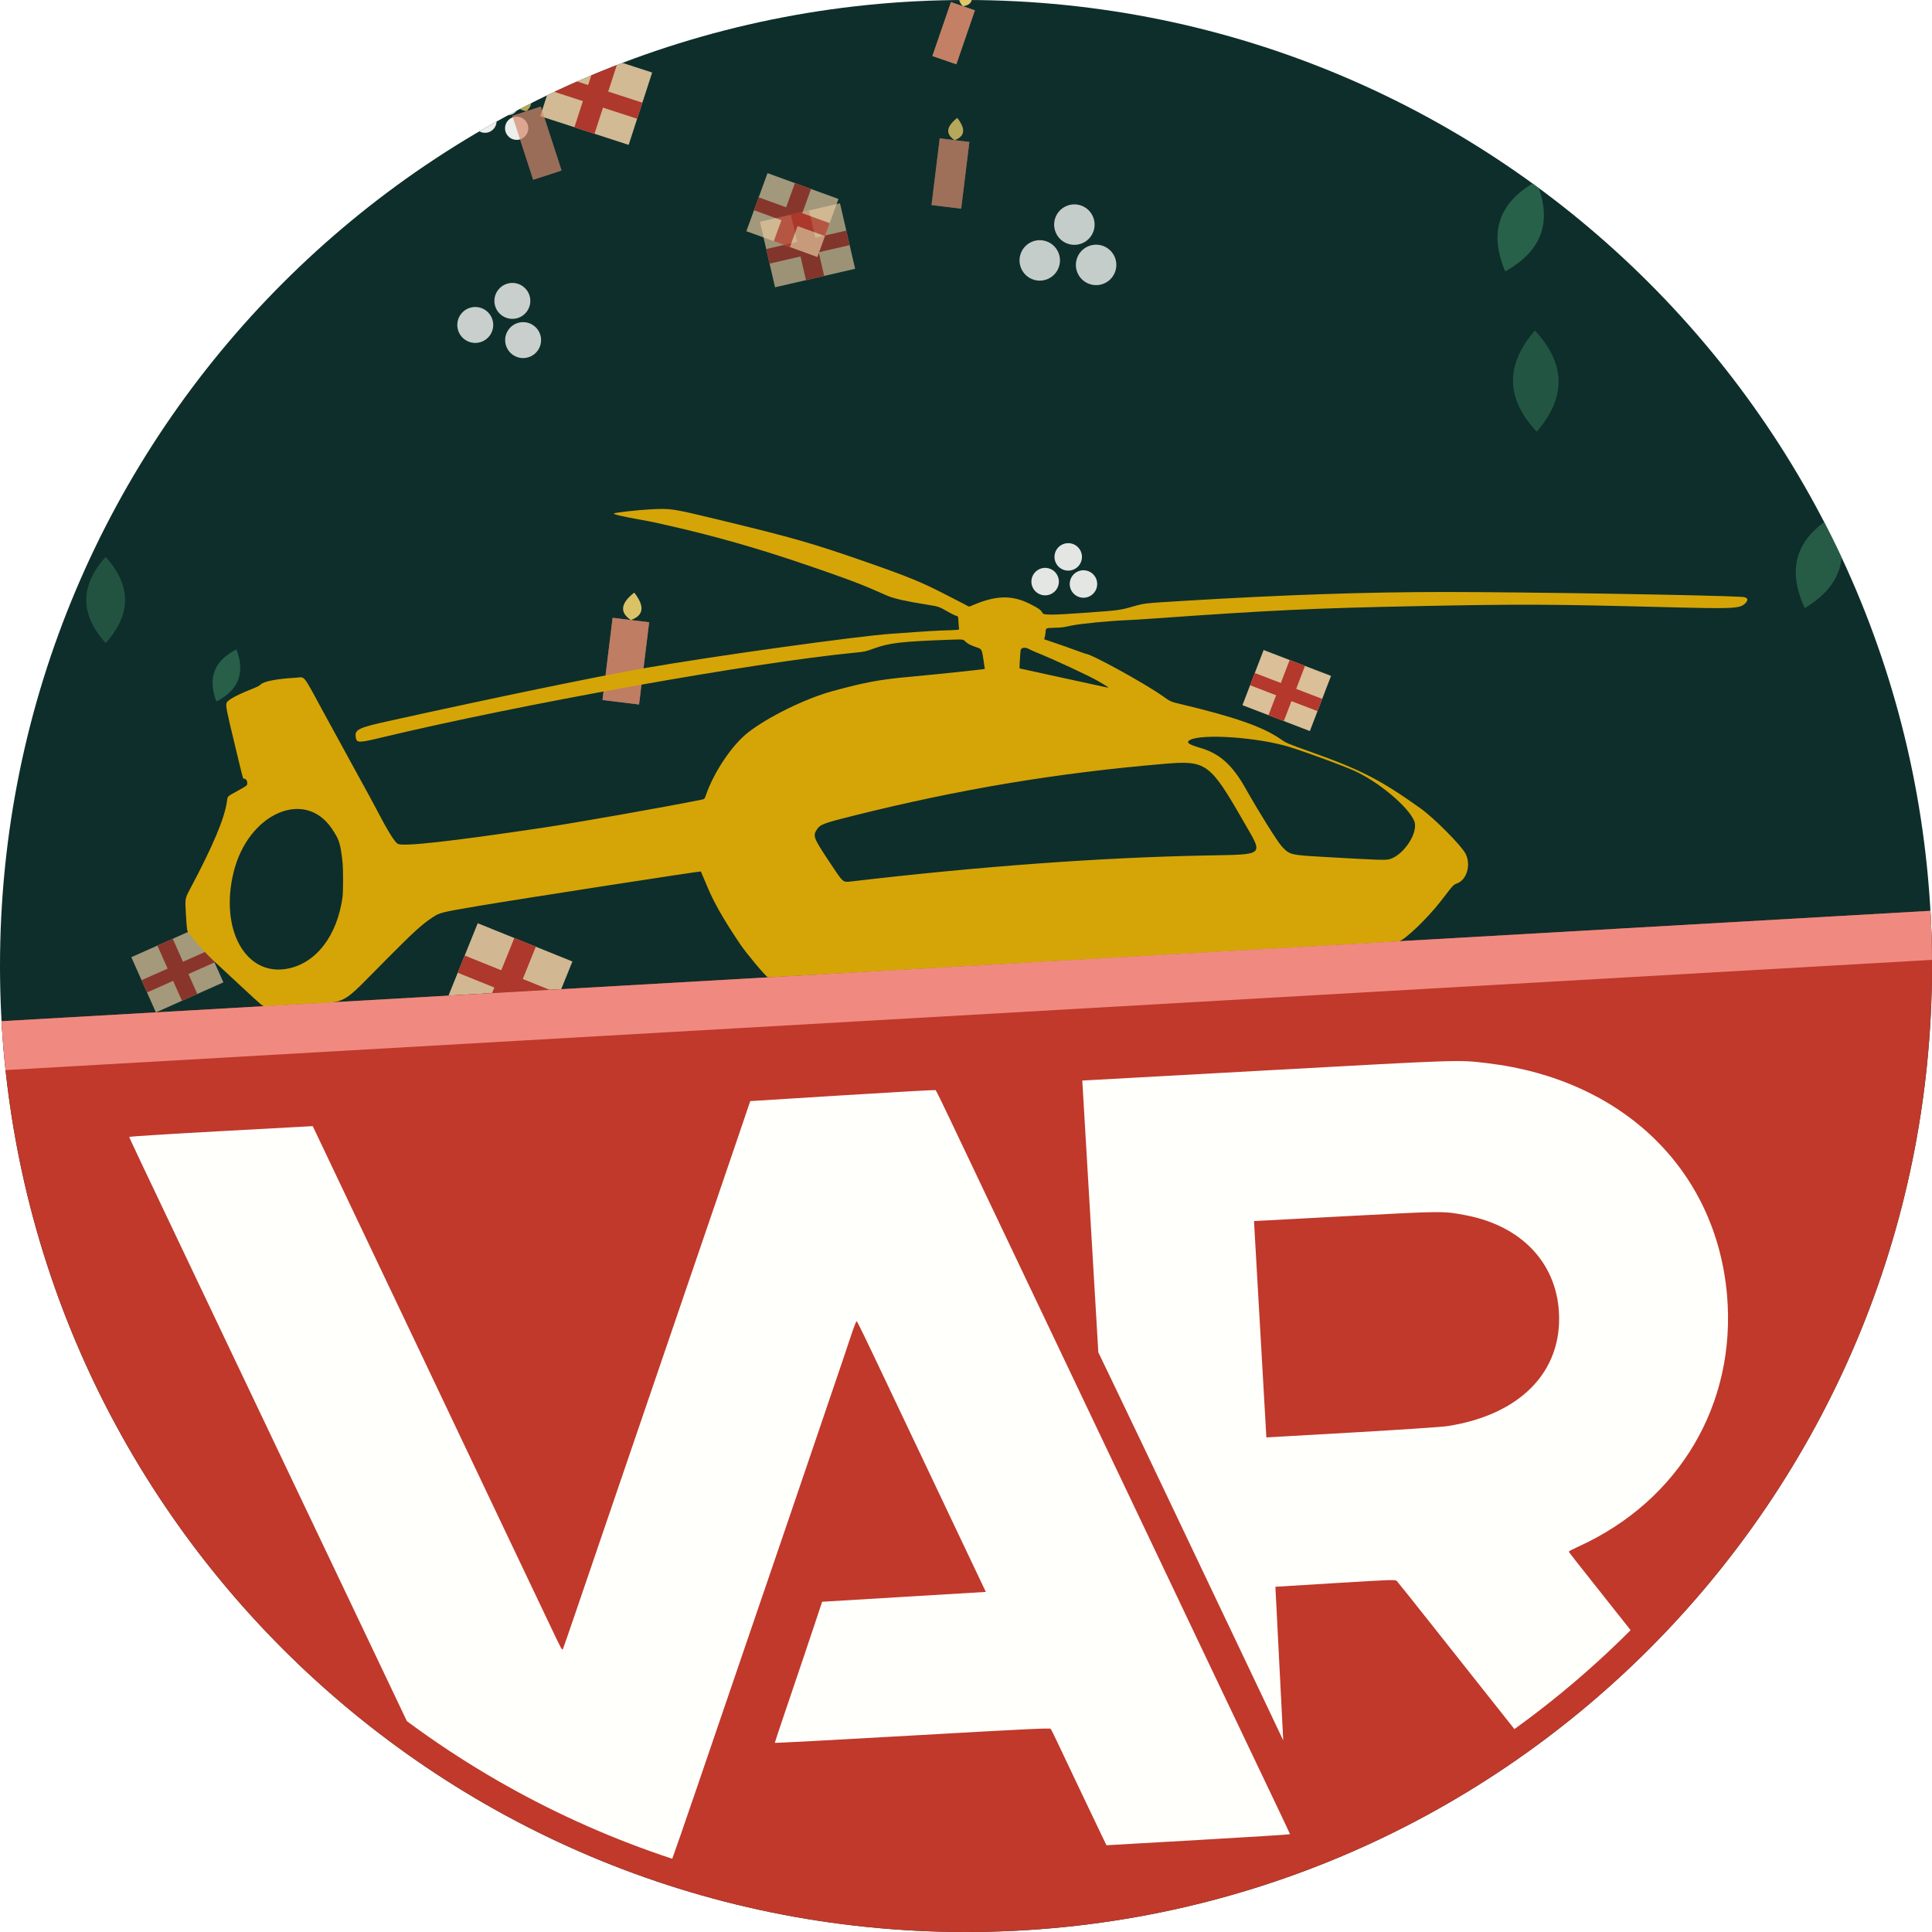
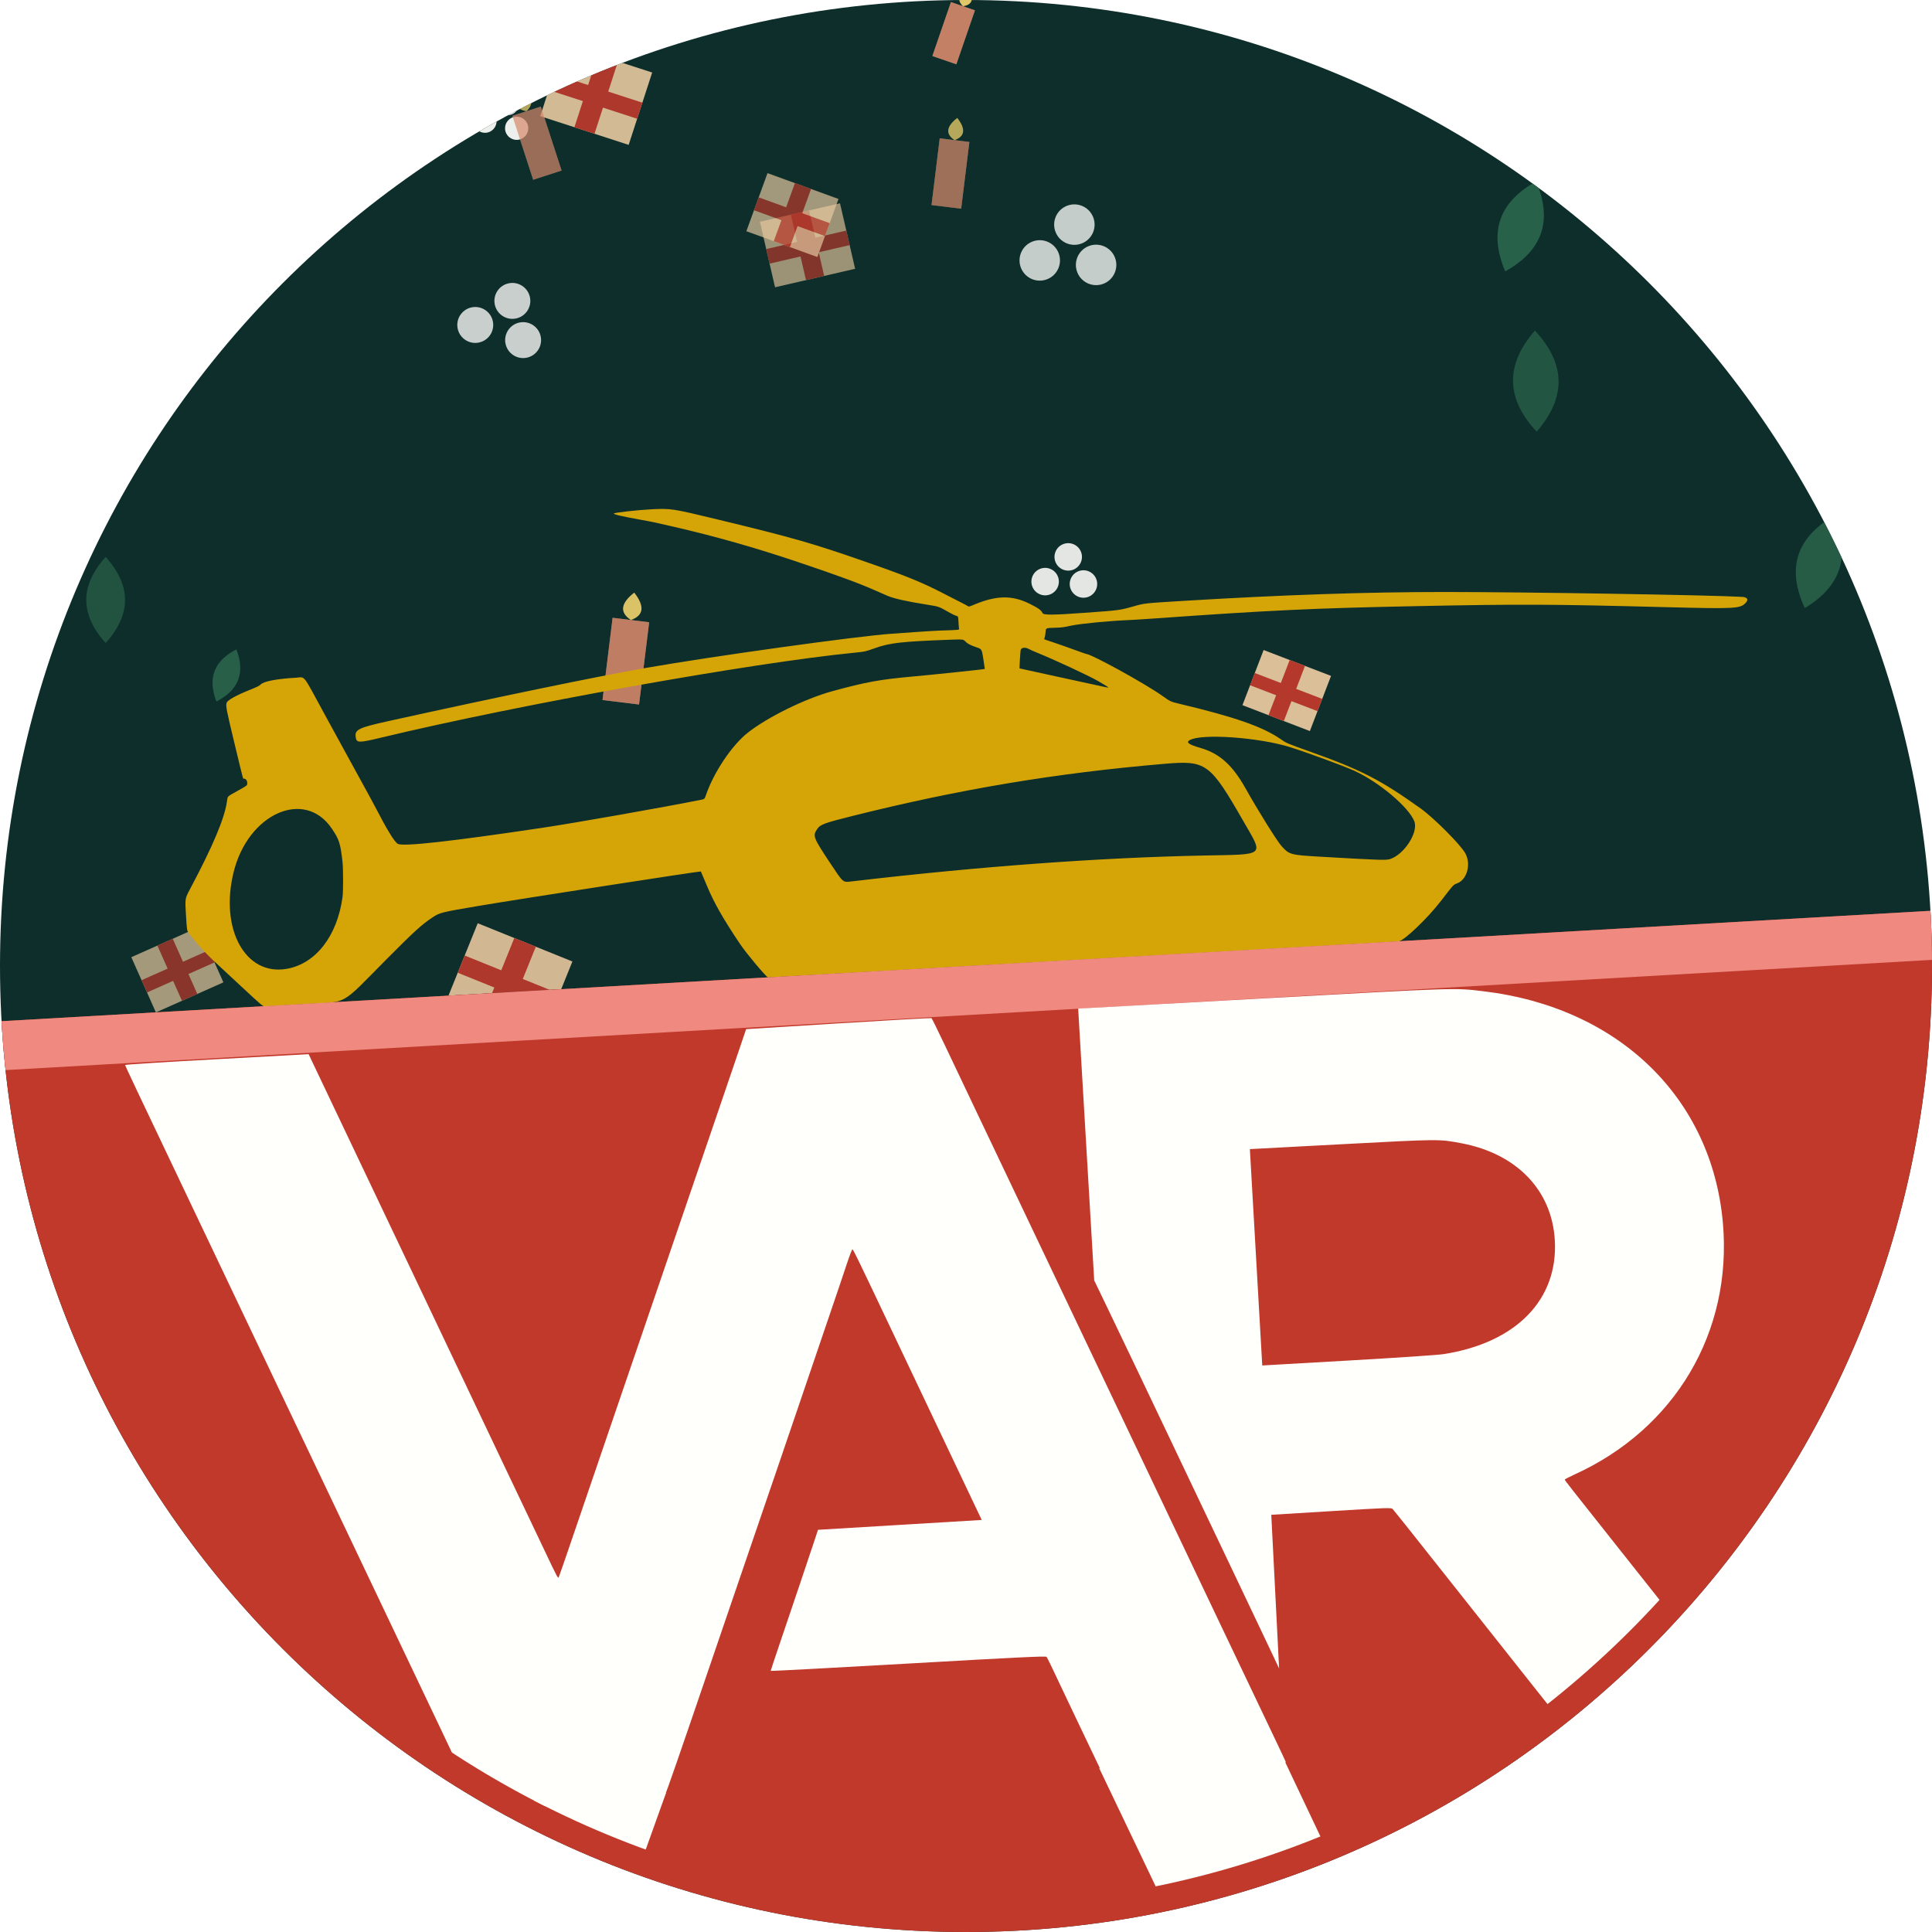
<svg xmlns="http://www.w3.org/2000/svg" viewBox="0 0 512 512" width="512" height="512">
  <defs>
    <clipPath id="e16">
      <circle cx="256" cy="256" r="256" />
    </clipPath>
  </defs>
  <g clip-path="url(#e16)">
    <circle cx="256" cy="256" r="256" fill="#0E2E2B" />
    <defs>
      <clipPath id="o17">
        <rect x="-512" y="-512" width="1536" height="768" transform="rotate(-3.275 256 256)" />
      </clipPath>
    </defs>
    <g clip-path="url(#o17)">
      <g transform="translate(110,11) scale(0.96) rotate(-17)" opacity="0.58">
        <path d="M0,-10 q9,10 0,20 q-9,-10 0,-20" fill="#2E6B4F" />
      </g>
      <g transform="translate(283,66) scale(1.34) rotate(-22)" opacity="0.76">
        <circle cx="-6" cy="0" r="4" fill="#FFFFFC" />
        <circle cx="3" cy="-4" r="4" fill="#FFFFFC" />
        <circle cx="4" cy="5" r="4" fill="#FFFFFC" />
      </g>
      <g transform="translate(133,31) scale(0.77) rotate(-14)" opacity="0.92">
        <circle cx="-6" cy="0" r="4" fill="#FFFFFC" />
        <circle cx="3" cy="-4" r="4" fill="#FFFFFC" />
        <circle cx="4" cy="5" r="4" fill="#FFFFFC" />
      </g>
      <g transform="translate(422,37) scale(0.90) rotate(6)" opacity="0.84">
        <circle cx="-6" cy="0" r="4" fill="#FFFFFC" />
        <circle cx="3" cy="-4" r="4" fill="#FFFFFC" />
        <circle cx="4" cy="5" r="4" fill="#FFFFFC" />
      </g>
      <g transform="translate(28,159) scale(1.14) rotate(0)" opacity="0.62">
        <path d="M0,-10 q9,10 0,20 q-9,-10 0,-20" fill="#2E6B4F" />
      </g>
      <g transform="translate(135,260) scale(1.23) rotate(22)" opacity="0.89">
        <rect x="-11" y="-9" width="22" height="18" fill="#E8C9A0" />
        <rect x="-2.5" y="-9" width="5" height="18" fill="#C0392B" />
        <rect x="-11" y="-1.5" width="22" height="4" fill="#C0392B" />
      </g>
      <g transform="translate(482,149) scale(1.27) rotate(17)" opacity="0.75">
        <path d="M0,-10 q9,10 0,20 q-9,-10 0,-20" fill="#2E6B4F" />
      </g>
      <g transform="translate(214,65) scale(0.99) rotate(-13)" opacity="0.65">
        <rect x="-11" y="-9" width="22" height="18" fill="#E8C9A0" />
        <rect x="-2.5" y="-9" width="5" height="18" fill="#C0392B" />
        <rect x="-11" y="-1.5" width="22" height="4" fill="#C0392B" />
      </g>
      <g transform="translate(25,117) scale(1.35) rotate(1)" opacity="0.81">
        <circle cx="-6" cy="0" r="4" fill="#FFFFFC" />
        <circle cx="3" cy="-4" r="4" fill="#FFFFFC" />
        <circle cx="4" cy="5" r="4" fill="#FFFFFC" />
      </g>
      <g transform="translate(60,179) scale(0.74) rotate(21)" opacity="0.80">
        <path d="M0,-10 q9,10 0,20 q-9,-10 0,-20" fill="#2E6B4F" />
      </g>
      <g transform="translate(133,85) scale(1.19) rotate(-9)" opacity="0.77">
        <circle cx="-6" cy="0" r="4" fill="#FFFFFC" />
        <circle cx="3" cy="-4" r="4" fill="#FFFFFC" />
        <circle cx="4" cy="5" r="4" fill="#FFFFFC" />
      </g>
      <g transform="translate(36,-2) scale(0.85) rotate(13)" opacity="0.80">
        <rect x="-4" y="-8" width="8" height="18" fill="#E8C9A0" />
        <rect x="-4" y="-8" width="8" height="18" fill="#C0392B" opacity=".45" />
        <path d="M0,-14 q4,4 0,6 q-4,-2 0,-6" fill="#F5D76E" />
      </g>
      <g transform="translate(47,257) scale(0.89) rotate(-24)" opacity="0.69">
        <rect x="-11" y="-9" width="22" height="18" fill="#E8C9A0" />
        <rect x="-2.5" y="-9" width="5" height="18" fill="#C0392B" />
        <rect x="-11" y="-1.5" width="22" height="4" fill="#C0392B" />
      </g>
      <g transform="translate(475,263) scale(1.18) rotate(23)" opacity="0.56">
        <circle cx="-6" cy="0" r="4" fill="#FFFFFC" />
        <circle cx="3" cy="-4" r="4" fill="#FFFFFC" />
        <circle cx="4" cy="5" r="4" fill="#FFFFFC" />
      </g>
      <g transform="translate(158,25) scale(1.12) rotate(18)" opacity="0.90">
        <rect x="-11" y="-9" width="22" height="18" fill="#E8C9A0" />
        <rect x="-2.5" y="-9" width="5" height="18" fill="#C0392B" />
        <rect x="-11" y="-1.5" width="22" height="4" fill="#C0392B" />
      </g>
      <g transform="translate(142,37) scale(0.99) rotate(-18)" opacity="0.70">
        <rect x="-4" y="-8" width="8" height="18" fill="#E8C9A0" />
        <rect x="-4" y="-8" width="8" height="18" fill="#C0392B" opacity=".45" />
        <path d="M0,-14 q4,4 0,6 q-4,-2 0,-6" fill="#F5D76E" />
      </g>
      <g transform="translate(163,-17) scale(0.73) rotate(-17)" opacity="0.86">
        <circle cx="-6" cy="0" r="4" fill="#FFFFFC" />
        <circle cx="3" cy="-4" r="4" fill="#FFFFFC" />
        <circle cx="4" cy="5" r="4" fill="#FFFFFC" />
      </g>
      <g transform="translate(530,149) scale(0.99) rotate(-15)" opacity="0.92">
        <rect x="-11" y="-9" width="22" height="18" fill="#E8C9A0" />
        <rect x="-2.5" y="-9" width="5" height="18" fill="#C0392B" />
        <rect x="-11" y="-1.5" width="22" height="4" fill="#C0392B" />
      </g>
      <g transform="translate(13,-4) scale(0.81) rotate(9)" opacity="0.61">
        <rect x="-11" y="-9" width="22" height="18" fill="#E8C9A0" />
        <rect x="-2.5" y="-9" width="5" height="18" fill="#C0392B" />
        <rect x="-11" y="-1.5" width="22" height="4" fill="#C0392B" />
      </g>
      <g transform="translate(282,152) scale(0.91) rotate(-23)" opacity="0.88">
        <circle cx="-6" cy="0" r="4" fill="#FFFFFC" />
        <circle cx="3" cy="-4" r="4" fill="#FFFFFC" />
        <circle cx="4" cy="5" r="4" fill="#FFFFFC" />
      </g>
      <g transform="translate(407,101) scale(1.34) rotate(-1)" opacity="0.65">
        <path d="M0,-10 q9,10 0,20 q-9,-10 0,-20" fill="#2E6B4F" />
      </g>
      <g transform="translate(252,45) scale(0.99) rotate(7)" opacity="0.72">
        <rect x="-4" y="-8" width="8" height="18" fill="#E8C9A0" />
        <rect x="-4" y="-8" width="8" height="18" fill="#C0392B" opacity=".45" />
        <path d="M0,-14 q4,4 0,6 q-4,-2 0,-6" fill="#F5D76E" />
      </g>
      <g transform="translate(255,-11) scale(0.87) rotate(-13)" opacity="0.63">
        <rect x="-4" y="-8" width="8" height="18" fill="#E8C9A0" />
        <rect x="-4" y="-8" width="8" height="18" fill="#C0392B" opacity=".45" />
        <path d="M0,-14 q4,4 0,6 q-4,-2 0,-6" fill="#F5D76E" />
      </g>
      <g transform="translate(210,57) scale(0.91) rotate(20)" opacity="0.68">
        <rect x="-11" y="-9" width="22" height="18" fill="#E8C9A0" />
        <rect x="-2.5" y="-9" width="5" height="18" fill="#C0392B" />
        <rect x="-11" y="-1.5" width="22" height="4" fill="#C0392B" />
      </g>
      <g transform="translate(527,99) scale(1.29) rotate(8)" opacity="0.87">
        <rect x="-11" y="-9" width="22" height="18" fill="#E8C9A0" />
        <rect x="-2.5" y="-9" width="5" height="18" fill="#C0392B" />
        <rect x="-11" y="-1.5" width="22" height="4" fill="#C0392B" />
      </g>
      <g transform="translate(253,8) scale(0.84) rotate(19)" opacity="0.91">
        <rect x="-4" y="-8" width="8" height="18" fill="#E8C9A0" />
        <rect x="-4" y="-8" width="8" height="18" fill="#C0392B" opacity=".45" />
        <path d="M0,-14 q4,4 0,6 q-4,-2 0,-6" fill="#F5D76E" />
      </g>
      <g transform="translate(166,174) scale(1.22) rotate(7)" opacity="0.88">
        <rect x="-4" y="-8" width="8" height="18" fill="#E8C9A0" />
        <rect x="-4" y="-8" width="8" height="18" fill="#C0392B" opacity=".45" />
        <path d="M0,-14 q4,4 0,6 q-4,-2 0,-6" fill="#F5D76E" />
      </g>
      <g transform="translate(341,183) scale(0.87) rotate(21)" opacity="0.93">
        <rect x="-11" y="-9" width="22" height="18" fill="#E8C9A0" />
        <rect x="-2.5" y="-9" width="5" height="18" fill="#C0392B" />
        <rect x="-11" y="-1.5" width="22" height="4" fill="#C0392B" />
      </g>
      <g transform="translate(454,63) scale(1.11) rotate(-15)" opacity="0.71">
        <rect x="-4" y="-8" width="8" height="18" fill="#E8C9A0" />
        <rect x="-4" y="-8" width="8" height="18" fill="#C0392B" opacity=".45" />
        <path d="M0,-14 q4,4 0,6 q-4,-2 0,-6" fill="#F5D76E" />
      </g>
      <g transform="translate(403,60) scale(1.26) rotate(19)" opacity="0.83">
        <path d="M0,-10 q9,10 0,20 q-9,-10 0,-20" fill="#2E6B4F" />
      </g>
    </g>
    <defs>
      <clipPath id="f18">
        <rect x="-512" y="256" width="1536" height="1024" transform="rotate(-3.275 256 256)" />
      </clipPath>
    </defs>
    <g clip-path="url(#f18)">
      <g transform="rotate(-3.275 256 256)">
        <g transform="translate(0,256)">
          <rect x="-512" y="0" width="1536" height="1024" fill="#C0392B" />
        </g>
      </g>
    </g>
    <g fill="#D5A507" transform="translate(49.00,134.89) scale(0.414)">
      <path d="M35.7 305.27C27.86 297.99 20 290.67 18.23 289.02C12.94 284.07 7.26 277.76 2.59 271.63C1.3 269.94 1.3 269.94 0.67 259.67C0.04 249.4 0.04 249.4 3.21 243.43C17.85 215.93 25.31 198.26 26.9 187.33C27.45 183.58 26.65 184.36 34.25 180.13C39.92 176.97 39.91 176.98 39.91 175.49C39.91 173.85 39.02 172.61 37.83 172.6C37.11 172.6 37.81 175.22 31.69 149.81C26.64 128.87 26.11 126.2 26.67 124.15C27.12 122.49 32.62 119.37 41.13 115.95C46.53 113.78 47.49 113.3 48.58 112.26C50.67 110.26 58.97 108.69 71.24 107.99C77.19 107.64 74.98 104.81 89.29 131.15C96.15 143.79 105.73 161.29 110.57 170.04C115.41 178.79 120.75 188.62 122.44 191.88C129.48 205.52 134.23 213.21 136.29 214.34C139.72 216.22 170.18 212.83 229.23 204.01C250.02 200.91 306.75 190.88 330.23 186.17C332.66 185.68 332.66 185.68 333.54 183.12C338.5 168.63 350.1 151.3 360.17 143.32C372.8 133.3 397.13 121.34 414.41 116.63C435.84 110.79 444.66 109.17 464.81 107.34C479.81 105.98 511.76 102.62 512.05 102.38C512.08 102.36 511.65 99.49 511.1 96.01C510.1 89.68 510.1 89.68 506.87 88.58C502.65 87.13 501 86.26 499.45 84.67C498.18 83.37 498.18 83.37 487.88 83.75C459.05 84.82 451.08 85.73 441.9 89.01C435.4 91.33 435.45 91.31 428.8 91.97C362.81 98.45 214.12 125.11 126.21 146.21C111.13 149.83 109.91 149.82 109.35 146.09C108.62 141.18 110.96 140.04 130.7 135.68C199.78 120.43 262.82 107.4 294.63 101.81C336.98 94.36 431.41 81.22 452.54 79.84C455.13 79.67 462.05 79.18 467.91 78.75C473.77 78.33 480.74 77.91 483.41 77.82C496.02 77.41 495.76 77.44 495.55 76.49C495.44 76.03 495.28 74.08 495.18 72.17C495.01 68.69 495.01 68.69 493.75 68.38C493.06 68.2 491.24 67.34 489.71 66.47C482.4 62.32 482.87 62.48 475.05 61.23C461.69 59.09 454.17 57.41 449.82 55.59C448.42 55 444.91 53.47 442.02 52.19C431.61 47.57 418.28 42.66 392.8 34.08C364.87 24.67 339.59 17.5 311.76 11.09C299.95 8.37 299.99 8.38 290.21 6.6C279.38 4.63 274.04 3.36 274.55 2.87C275.14 2.3 289.73 0.65 297.88 0.23C311.16 -0.46 311.55 -0.4 341.15 6.74C389.7 18.46 402.15 22.04 437.97 34.58C462.99 43.33 472.02 47.05 486.52 54.55C489.7 56.2 494.13 58.47 496.36 59.59C498.58 60.72 500.74 61.86 501.14 62.13C501.87 62.62 501.89 62.62 504.82 61.38C519.4 55.23 529.43 55.03 540.79 60.69C546.35 63.46 548.17 64.78 548.98 66.6C549.58 67.97 555.31 67.94 575.92 66.45C598.39 64.83 598.39 64.83 607.34 62.29C614.29 60.32 614.14 60.33 639.56 58.79C703.41 54.93 756.26 53.13 806.36 53.13C858.12 53.13 977.54 55.09 996.82 56.26C1000.43 56.48 1001.17 58.14 998.71 60.49C995.29 63.76 991.43 63.94 948.73 62.85C873.08 60.91 856.08 60.83 788.97 62.17C722.22 63.5 694.67 64.8 620.01 70.11C613.86 70.55 607 70.98 604.77 71.07C591.89 71.59 573.5 73.35 567.47 74.64C561.97 75.82 561.32 75.9 556.36 76.04C551.11 76.19 551.11 76.19 550.94 78.75C550.84 80.16 550.57 81.77 550.34 82.33C550.01 83.11 549.99 83.38 550.24 83.47C550.42 83.53 553.42 84.55 556.9 85.72C560.39 86.9 566.25 88.96 569.93 90.32C573.61 91.67 576.74 92.77 576.89 92.77C580.14 92.77 614.7 111.79 625.81 119.69C630.93 123.34 630.93 123.34 636.87 124.75C672.02 133.12 689.95 139.38 701.29 147.24C705.18 149.93 705.18 149.93 720.24 155.31C752.95 166.98 765.35 173.35 790.99 191.66C799.5 197.73 816.67 214.97 819.64 220.42C823.42 227.36 820.75 237.21 814.42 239.63C811.9 240.59 812.26 240.2 804.25 250.61C795.46 262.02 780.6 276.24 776.87 276.82C775.66 277 373.53 299.94 373.25 299.84C371.87 299.33 359.32 284.34 355.46 278.59C344.66 262.51 338.75 252.16 334.39 241.69C332.21 236.45 330.36 232.1 330.28 232.02C329.97 231.71 213.68 249.73 187.97 254.08C164.08 258.12 163.13 258.35 158.5 261.43C151.54 266.06 146.73 270.44 129.11 288.18C98.73 318.77 105.03 315.29 77.25 316.85C63.91 317.61 52.31 318.29 51.48 318.37C49.96 318.52 49.96 318.52 35.7 305.27ZM65.16 294.35C83.73 291.12 97.51 273.39 100.91 248.38C101.38 244.97 101.37 230.17 100.9 226C99.56 213.99 98.8 211.61 94.02 204.55C76.64 178.83 40.43 194.92 31.18 232.47C22.2 268.91 38.7 298.96 65.16 294.35ZM426.51 238.42C508.82 228.76 585.47 223.14 652.64 221.81C692.24 221.03 690.56 222.48 677.71 200.11C656.08 162.43 653.86 160.82 626.75 163.14C557.73 169.02 495.94 179.34 427.86 196.36C408.78 201.13 406.7 201.91 404.56 205.13C401.84 209.25 402.31 210.47 412.79 226.27C421.54 239.45 421.09 239.05 426.51 238.42ZM771.34 224.12C780.47 221.3 789.76 206.88 786.96 199.86C783.31 190.7 764.16 174.62 748.38 167.48C741.64 164.43 718.63 155.97 707.64 152.51C687.74 146.23 651.12 143.59 643.34 147.88C640.63 149.37 642.43 150.74 649.96 152.91C662.3 156.47 670.56 163.87 679.03 178.98C687.23 193.6 699.29 212.89 702.16 215.99C707.1 221.32 707.66 221.47 727.59 222.62C764.71 224.76 768.81 224.9 771.34 224.12ZM591.15 114.24C591.15 114.08 588 112.11 584.82 110.28C578.3 106.55 556.35 96.34 545.07 91.8C543.08 91 540.82 89.97 540.03 89.52C537.82 88.26 535.19 88.74 534.96 90.44C534.72 92.22 534.14 101.92 534.27 102.04C534.33 102.09 541.55 103.67 550.3 105.55C559.05 107.43 571.61 110.17 578.21 111.63C589.8 114.19 591.15 114.47 591.15 114.24Z" fill-rule="evenodd" />
    </g>
    <g transform="translate(256,256) rotate(-3.275)">
      <rect x="-614.4" y="0" width="1228.8" height="13" fill="#F08A80" />
    </g>
    <g transform="rotate(-3.275 256 256)">
      <defs>
        <clipPath id="wc19">
          <circle cx="256" cy="256" r="249.00" />
        </clipPath>
      </defs>
      <g clip-path="url(#wc19)">
-         <g fill="#FFFFFC" transform="translate(32.03,288.10) scale(0.42394)">
+         <g fill="#FFFFFC" transform="translate(32.03,269.00) scale(0.42394)">
          <path d="M195.1 478.09C193.93 477.63 193.3 476.14 173.69 427.85C169.31 417.07 161.96 399.04 157.36 387.77C144.85 357.16 130.53 321.99 124.7 307.6C121.86 300.58 116.25 286.82 112.24 277.02C99.77 246.52 89.4 221.12 84.01 207.84C76.29 188.85 63.1 156.48 36.82 92.04C5.35 14.87 0 1.67 0 1.08C0 0.81 25.85 0.66 57.45 0.74L114.9 0.89L119.73 12.77C122.38 19.3 128.74 34.93 133.87 47.51C145.14 75.16 159.52 110.48 170.14 136.58C174.45 147.19 182.06 165.9 187.05 178.15C196.26 200.76 206.8 226.67 220.74 260.99C224.99 271.44 230.49 284.93 232.96 290.97C235.43 297.02 240.44 309.31 244.09 318.29C251.9 337.51 251.75 337.2 252.42 336.01C252.69 335.53 256.69 325.8 261.33 314.39C269.84 293.41 277.55 274.47 295.12 231.29C300.44 218.23 308.05 199.52 312.04 189.73C318.74 173.26 325.93 155.59 346.48 105.11C350.8 94.49 358.42 75.79 363.41 63.54C368.4 51.29 376.16 32.19 380.66 21.08L388.83 0.89L446.64 0.59C478.44 0.43 504.66 0.45 504.91 0.64C505.16 0.82 508.67 9.11 512.7 19.04C516.73 28.98 524.11 47.13 529.11 59.38C541.84 90.6 555.55 124.24 565.9 149.64C570.75 161.56 578.1 179.6 582.23 189.73C586.36 199.85 593.99 218.56 599.17 231.29C604.36 244.03 612.91 265.01 618.18 277.91C633.59 315.68 644.01 341.24 650.83 358.08C654.35 366.73 659.95 380.49 663.29 388.66C666.63 396.82 673.22 412.99 677.95 424.58C682.68 436.18 689.46 452.8 693.03 461.52C696.6 470.24 699.52 477.52 699.52 477.7C699.52 477.88 673.66 478.03 642.04 478.03L584.56 478.03L581.68 471.05C577.2 460.19 560.23 418.53 557.18 410.93C555.68 407.17 554.19 403.76 553.87 403.36C553.42 402.77 535.39 402.61 467.27 402.61C419.95 402.61 381.24 402.46 381.24 402.26C381.24 402.07 384.56 393.72 388.61 383.71C396.8 363.5 408.21 335.11 412.82 323.49L415.81 315.92L467.08 315.77L518.34 315.62L513.87 304.63C511.41 298.59 505.44 283.89 500.59 271.97C495.75 260.05 487.88 240.68 483.1 228.92C478.32 217.16 470.83 198.72 466.45 187.95C450.59 148.87 447.82 142.25 447.34 142.09C447.07 142 445.2 146.13 443.18 151.28C441.16 156.42 434.67 172.52 428.75 187.05C422.83 201.59 414.81 221.36 410.93 231C407.04 240.63 399.56 259.07 394.3 271.97C376.24 316.27 366.82 339.41 358.64 359.56C345.14 392.83 338.8 408.42 330.37 429.04C311.03 476.38 310.36 477.95 309.1 478.28C307.23 478.79 196.4 478.6 195.1 478.09ZM881.95 474.91C879.81 472 876.03 466.65 856.48 438.84C852.23 432.79 840.49 416.09 830.38 401.72C820.26 387.35 807.21 368.78 801.36 360.45C784.84 336.91 776.14 324.62 775.21 323.48C774.4 322.5 772.01 322.45 736.79 322.59L699.23 322.74L698.93 370.83L698.63 418.92L690.21 398.15C685.57 386.72 677.74 367.49 672.81 355.4C667.87 343.32 660.52 325.28 656.47 315.32C652.42 305.36 644.8 286.65 639.54 273.75C634.28 260.85 625.94 240.41 621.01 228.33C616.08 216.24 608.68 198.2 604.57 188.24L597.09 170.13L596.94 85.03L596.79 -0.07L711.55 0.16C835.48 0.41 832.04 0.32 850.36 3.58C934.1 18.49 989.12 78.21 991.5 156.77C993.56 225.09 954.38 283.51 889.7 308.51C886.35 309.81 883.62 311.05 883.61 311.28C883.61 311.67 888.25 318.33 910.61 350.06C915.44 356.92 922.68 367.21 926.69 372.92C930.71 378.64 938.14 389.19 943.21 396.38C948.28 403.56 955.61 413.98 959.5 419.54C963.39 425.09 972.96 438.72 980.78 449.82C999.57 476.5 1000 477.12 1000 477.61C1000 477.84 973.95 478.03 942.12 478.03C884.24 478.03 884.24 478.03 881.95 474.91ZM812.44 228.62C858.16 224.16 885.99 198.77 885.99 161.52C885.99 130.34 865.44 106.28 831.53 97.74C817.42 94.19 818.24 94.23 756.09 93.98L698.93 93.75L698.93 161.48L698.93 229.22L752.61 229.22C784.27 229.22 808.81 228.97 812.44 228.62Z" fill-rule="evenodd" />
+           <path d="M192.83 474.62 L311.60 474.62 L252.04 614.97 L252.04 614.97 ZM582.75 474.62 L697.88 474.62 L780.63 678.62 L666.26 678.62 ZM887.32 474.62 L997.18 474.62 L1138.70 678.62 L1067.96 678.62 Z" />
        </g>
      </g>
    </g>
  </g>
</svg>
